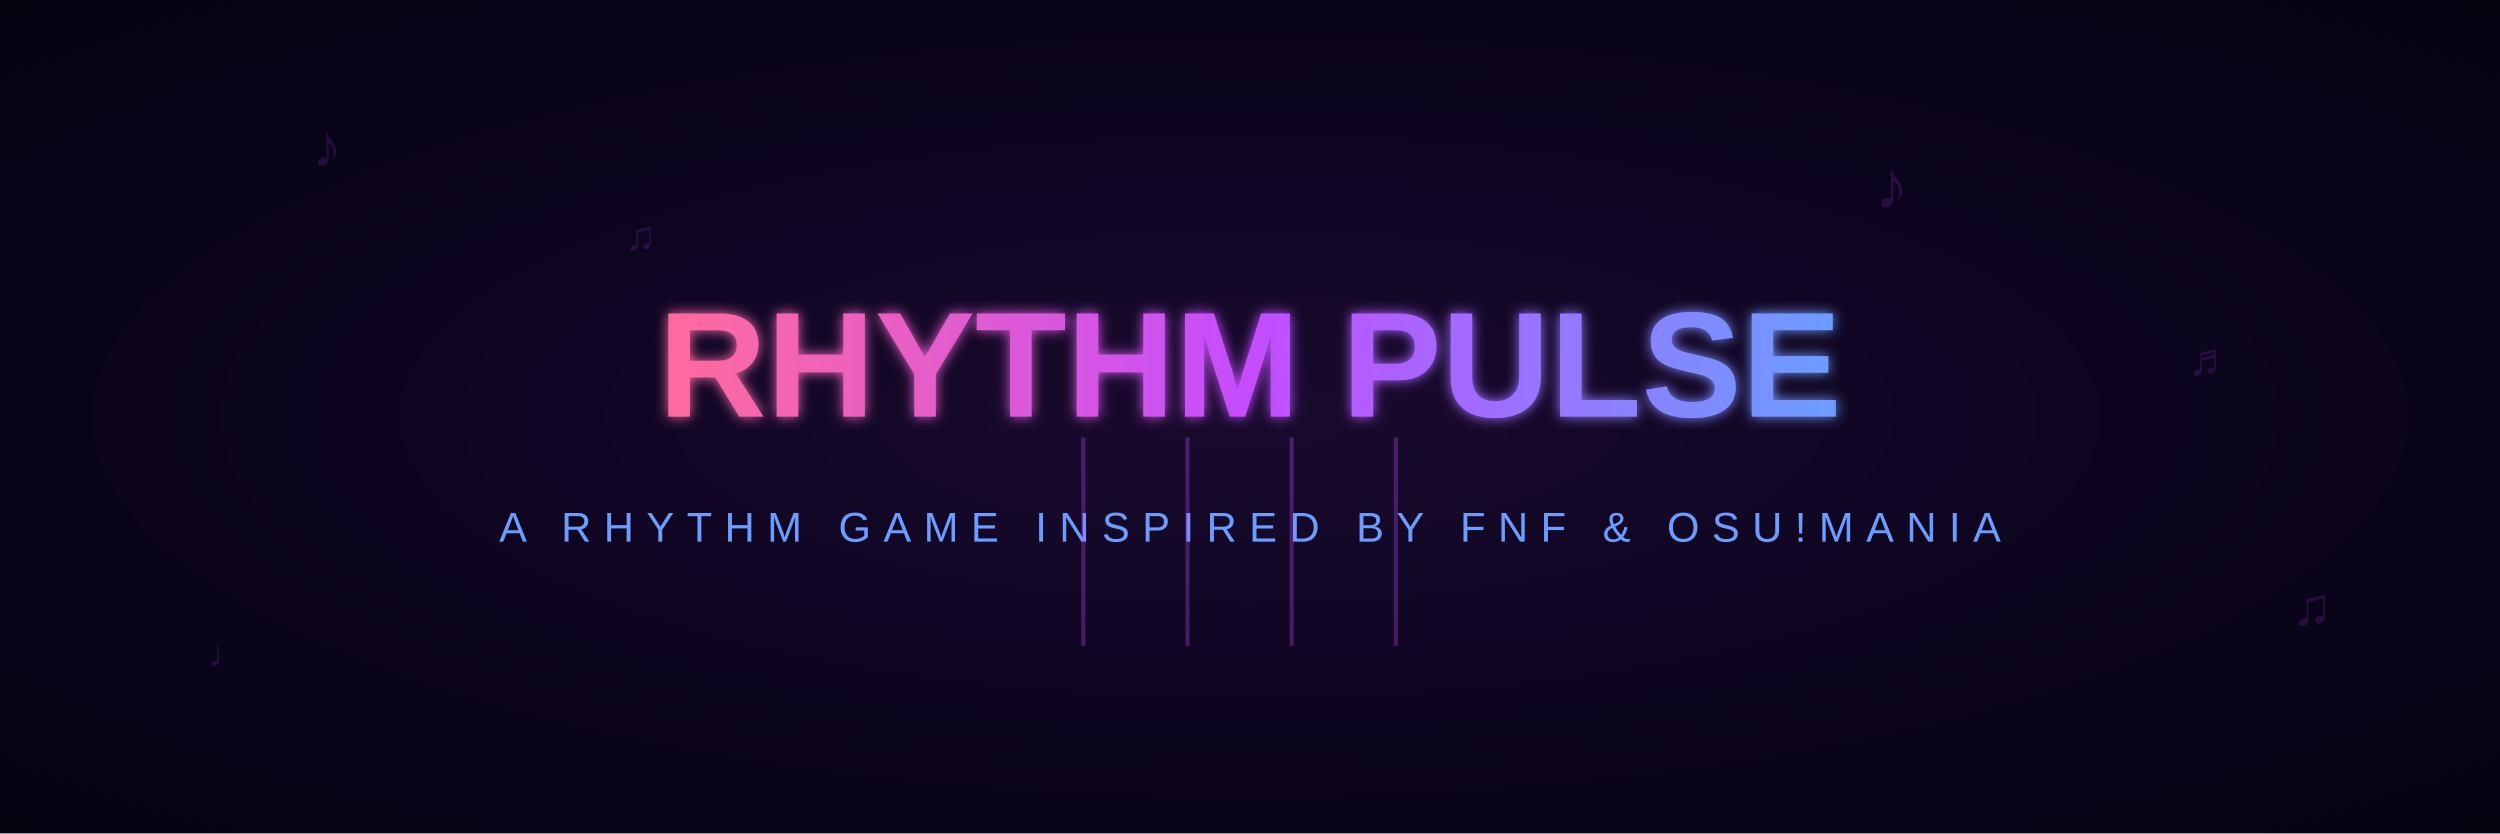
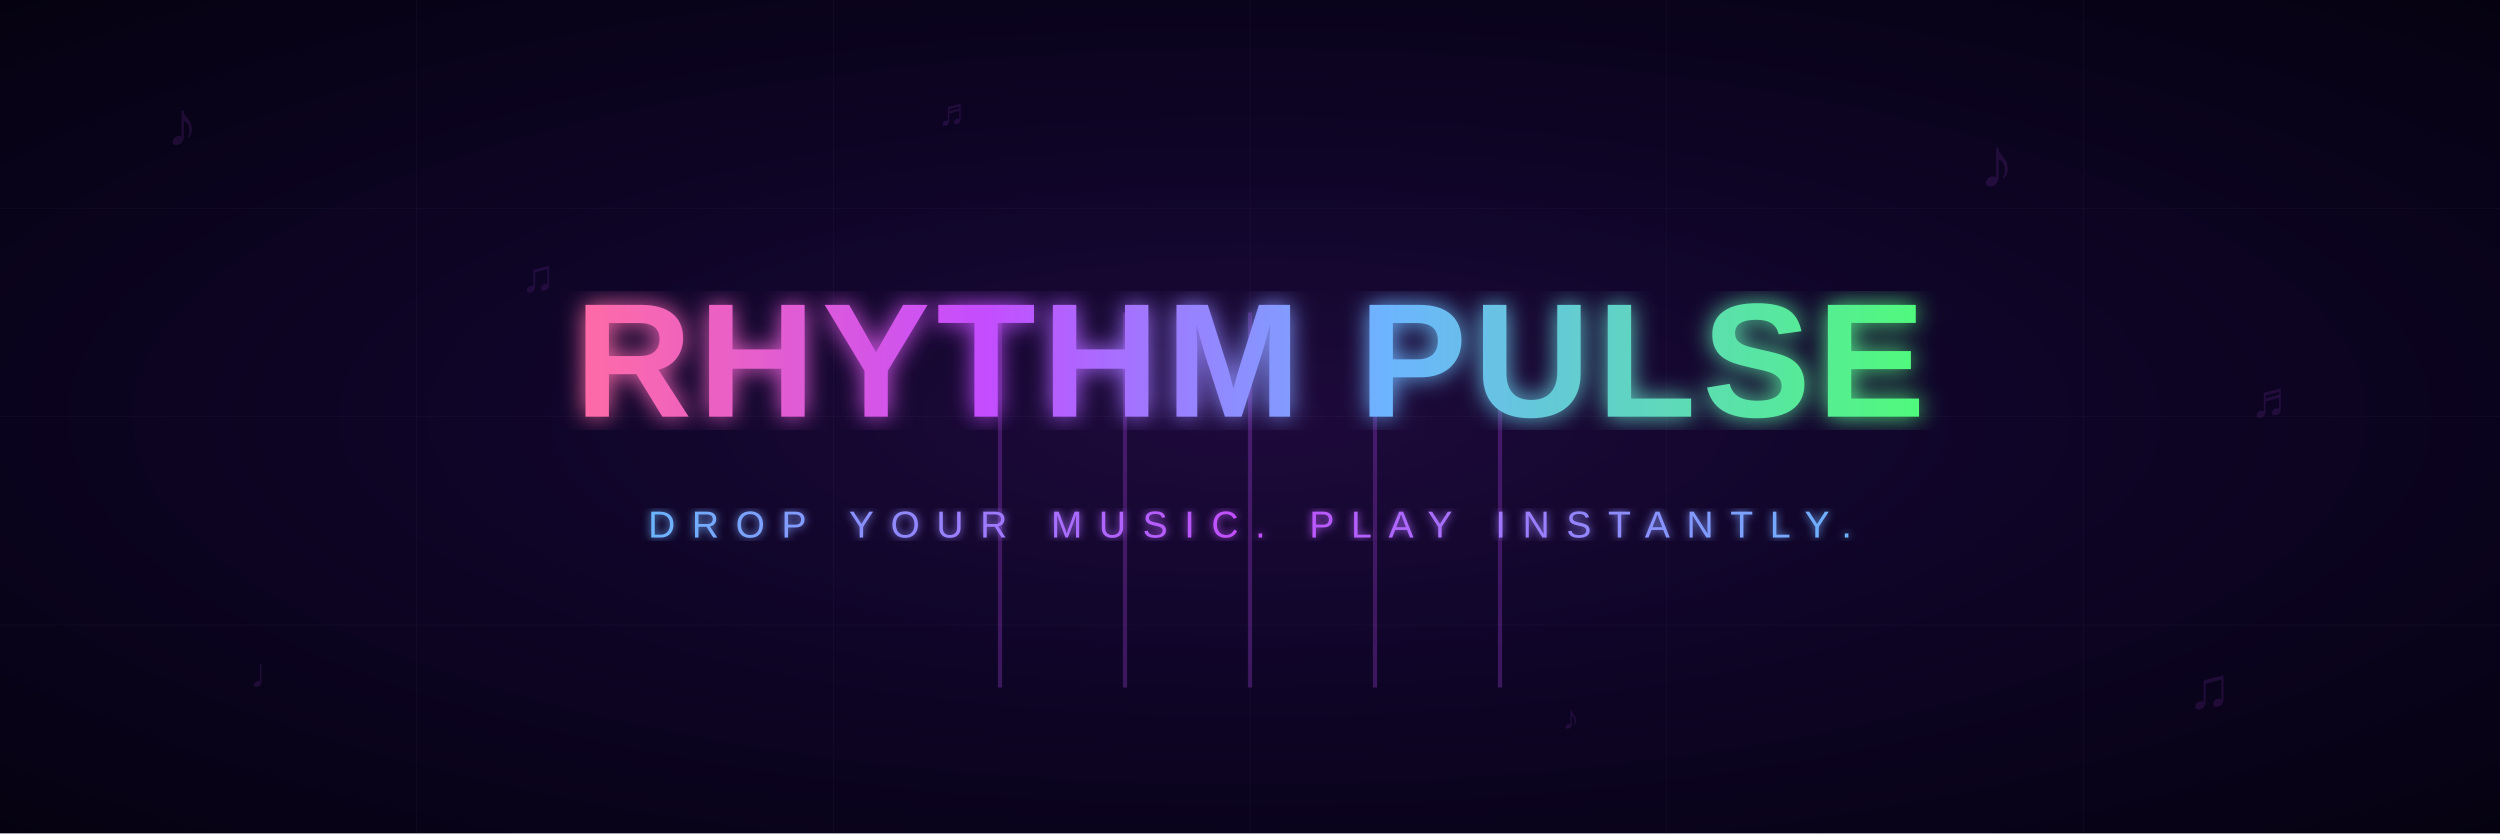
<svg xmlns="http://www.w3.org/2000/svg" width="1200" height="400" viewBox="0 0 1200 400">
  <defs>
-     <radialGradient id="bg" cx="50%" cy="50%" r="70%">
-       <stop offset="0%" stop-color="#1a0a2e" />
-       <stop offset="50%" stop-color="#0d0520" />
-       <stop offset="100%" stop-color="#050210" />
+     <radialGradient id="bg" cx="50%" cy="50%" r="75%">
+       <stop offset="0%" stop-color="#1e0a3c" />
+       <stop offset="40%" stop-color="#0f0528" />
+       <stop offset="100%" stop-color="#04010e" />
    </radialGradient>
-     <linearGradient id="title" x1="0%" y1="0%" x2="100%" y2="0%">
-       <stop offset="0%" stop-color="#ff6b9d" />
+     <linearGradient id="titleGrad" x1="0%" y1="0%" x2="100%" y2="0%">
+       <stop offset="0%" stop-color="#ff6ba6" />
+       <stop offset="30%" stop-color="#c44dff" />
+       <stop offset="60%" stop-color="#6db4ff" />
+       <stop offset="100%" stop-color="#50fa7b" />
+     </linearGradient>
+     <linearGradient id="subtitleGrad" x1="0%" y1="0%" x2="100%" y2="0%">
+       <stop offset="0%" stop-color="#6db4ff" />
      <stop offset="50%" stop-color="#c44dff" />
-       <stop offset="100%" stop-color="#6b9dff" />
+       <stop offset="100%" stop-color="#6db4ff" />
    </linearGradient>
-     <filter id="glow">
-       <feGaussianBlur stdDeviation="3" result="blur" />
+     <filter id="glowHeavy">
+       <feGaussianBlur stdDeviation="6" result="blur" />
      <feMerge>
        <feMergeNode in="blur" />
        <feMergeNode in="SourceGraphic" />
      </feMerge>
    </filter>
+     <filter id="glowLight">
+       <feGaussianBlur stdDeviation="2" result="blur" />
+       <feMerge>
+         <feMergeNode in="blur" />
+         <feMergeNode in="SourceGraphic" />
+       </feMerge>
+     </filter>
+     <filter id="shadowGlow">
+       <feGaussianBlur stdDeviation="4" result="blur" />
+       <feComponentTransfer>
+         <feFuncA type="linear" slope="0.4" />
+       </feComponentTransfer>
+       <feMerge>
+         <feMergeNode />
+         <feMergeNode in="SourceGraphic" />
+       </feMerge>
+     </filter>
  </defs>
  <rect width="1200" height="400" fill="url(#bg)" />
-   <g opacity="0.15" fill="#c44dff">
-     <text x="150" y="80" font-size="28" font-family="Arial">♪</text>
-     <text x="300" y="120" font-size="20" font-family="Arial">♫</text>
-     <text x="900" y="100" font-size="32" font-family="Arial">♪</text>
-     <text x="1050" y="180" font-size="22" font-family="Arial">♬</text>
-     <text x="100" y="320" font-size="18" font-family="Arial">♩</text>
-     <text x="1100" y="300" font-size="26" font-family="Arial">♫</text>
+   <g stroke="#ffffff" stroke-width="0.3" opacity="0.04">
+     <line x1="0" y1="100" x2="1200" y2="100" />
+     <line x1="0" y1="200" x2="1200" y2="200" />
+     <line x1="0" y1="300" x2="1200" y2="300" />
+     <line x1="200" y1="0" x2="200" y2="400" />
+     <line x1="400" y1="0" x2="400" y2="400" />
+     <line x1="600" y1="0" x2="600" y2="400" />
+     <line x1="800" y1="0" x2="800" y2="400" />
+     <line x1="1000" y1="0" x2="1000" y2="400" />
  </g>
-   <text x="600" y="200" text-anchor="middle" font-family="'Segoe UI', Arial, sans-serif" font-size="72" font-weight="900" fill="url(#title)" filter="url(#glow)">RHYTHM PULSE</text>
-   <text x="600" y="260" text-anchor="middle" font-family="'Segoe UI', Arial, sans-serif" font-size="20" fill="#6b9dff" letter-spacing="6">A RHYTHM GAME INSPIRED BY FNF &amp; OSU!MANIA</text>
-   <g transform="translate(600,310)" stroke="#c44dff" stroke-width="2" opacity="0.3">
-     <line x1="-80" y1="0" x2="-80" y2="-100" />
-     <line x1="-30" y1="0" x2="-30" y2="-100" />
-     <line x1="20" y1="0" x2="20" y2="-100" />
-     <line x1="70" y1="0" x2="70" y2="-100" />
+   <g fill="#c44dff" opacity="0.12">
+     <text x="80" y="70" font-size="30" font-family="Arial">♪</text>
+     <text x="250" y="140" font-size="22" font-family="Arial">♫</text>
+     <text x="950" y="90" font-size="34" font-family="Arial">♪</text>
+     <text x="1080" y="200" font-size="24" font-family="Arial">♬</text>
+     <text x="120" y="330" font-size="20" font-family="Arial">♩</text>
+     <text x="1050" y="340" font-size="28" font-family="Arial">♫</text>
+     <text x="450" y="60" font-size="18" font-family="Arial">♬</text>
+     <text x="750" y="350" font-size="16" font-family="Arial">♪</text>
  </g>
-   <g fill="#c44dff" opacity="0.5">
-     <rect x="-82" y="-50" width="4" height="16" rx="2">
-       <animate attributeName="y" from="-50" to="-10" dur="0.6s" repeatCount="indefinite" />
-       <animate attributeName="opacity" from="1" to="0" dur="0.6s" repeatCount="indefinite" />
+   <g transform="translate(600, 330)">
+     <line x1="-120" y1="0" x2="-120" y2="-180" stroke="#c44dff" stroke-width="2" opacity="0.25" />
+     <line x1="-60" y1="0" x2="-60" y2="-180" stroke="#c44dff" stroke-width="2" opacity="0.25" />
+     <line x1="0" y1="0" x2="0" y2="-180" stroke="#c44dff" stroke-width="2" opacity="0.25" />
+     <line x1="60" y1="0" x2="60" y2="-180" stroke="#c44dff" stroke-width="2" opacity="0.25" />
+     <line x1="120" y1="0" x2="120" y2="-180" stroke="#c44dff" stroke-width="2" opacity="0.25" />
+   </g>
+   <g>
+     <rect x="470" y="-60" width="8" height="22" rx="4" fill="#ff6ba6" opacity="0.7" filter="url(#glowLight)">
+       <animate attributeName="y" from="-60" to="-20" dur="0.7s" repeatCount="indefinite" />
+       <animate attributeName="opacity" from="0.8" to="0" dur="0.7s" repeatCount="indefinite" />
    </rect>
-     <rect x="-32" y="-70" width="4" height="16" rx="2">
-       <animate attributeName="y" from="-70" to="-10" dur="0.8s" repeatCount="indefinite" />
-       <animate attributeName="opacity" from="1" to="0" dur="0.8s" repeatCount="indefinite" />
+     <rect x="530" y="-80" width="8" height="22" rx="4" fill="#c44dff" opacity="0.7" filter="url(#glowLight)">
+       <animate attributeName="y" from="-80" to="-20" dur="0.9s" repeatCount="indefinite" />
+       <animate attributeName="opacity" from="0.8" to="0" dur="0.9s" repeatCount="indefinite" />
    </rect>
-     <rect x="18" y="-30" width="4" height="16" rx="2">
-       <animate attributeName="y" from="-30" to="-10" dur="0.5s" repeatCount="indefinite" />
-       <animate attributeName="opacity" from="1" to="0" dur="0.5s" repeatCount="indefinite" />
+     <rect x="590" y="-40" width="8" height="22" rx="4" fill="#50fa7b" opacity="0.7" filter="url(#glowLight)">
+       <animate attributeName="y" from="-40" to="-20" dur="0.5s" repeatCount="indefinite" />
+       <animate attributeName="opacity" from="0.8" to="0" dur="0.5s" repeatCount="indefinite" />
    </rect>
-     <rect x="68" y="-60" width="4" height="16" rx="2">
-       <animate attributeName="y" from="-60" to="-10" dur="0.7s" repeatCount="indefinite" />
-       <animate attributeName="opacity" from="1" to="0" dur="0.7s" repeatCount="indefinite" />
+     <rect x="650" y="-90" width="8" height="22" rx="4" fill="#6db4ff" opacity="0.7" filter="url(#glowLight)">
+       <animate attributeName="y" from="-90" to="-20" dur="1.1s" repeatCount="indefinite" />
+       <animate attributeName="opacity" from="0.8" to="0" dur="1.1s" repeatCount="indefinite" />
+     </rect>
+     <rect x="710" y="-50" width="8" height="22" rx="4" fill="#ff6ba6" opacity="0.7" filter="url(#glowLight)">
+       <animate attributeName="y" from="-50" to="-20" dur="0.6s" repeatCount="indefinite" />
+       <animate attributeName="opacity" from="0.8" to="0" dur="0.6s" repeatCount="indefinite" />
    </rect>
  </g>
+   <g>
+     <rect x="588" y="-170" width="12" height="150" rx="6" fill="#50fa7b" opacity="0.2" filter="url(#shadowGlow)">
+       <animate attributeName="y" from="-170" to="-20" dur="1.5s" repeatCount="indefinite" />
+       <animate attributeName="opacity" from="0.35" to="0" dur="1.5s" repeatCount="indefinite" />
+     </rect>
+   </g>
+   <g opacity="0.3">
+     <rect x="476" y="-22" width="50" height="8" rx="4" fill="#ff6ba6">
+       <animate attributeName="opacity" values="0.3;0.6;0" dur="1s" repeatCount="indefinite" />
+     </rect>
+     <rect x="536" y="-22" width="50" height="8" rx="4" fill="#c44dff">
+       <animate attributeName="opacity" values="0.3;0.6;0" dur="1.2s" repeatCount="indefinite" />
+     </rect>
+     <rect x="596" y="-22" width="50" height="8" rx="4" fill="#50fa7b">
+       <animate attributeName="opacity" values="0;0.6;0.3" dur="0.8s" repeatCount="indefinite" />
+     </rect>
+     <rect x="656" y="-22" width="50" height="8" rx="4" fill="#6db4ff">
+       <animate attributeName="opacity" values="0.3;0;0.6" dur="1.4s" repeatCount="indefinite" />
+     </rect>
+     <rect x="716" y="-22" width="50" height="8" rx="4" fill="#ff6ba6">
+       <animate attributeName="opacity" values="0;0.3;0.6" dur="0.9s" repeatCount="indefinite" />
+     </rect>
+   </g>
+   <text x="600" y="200" text-anchor="middle" font-family="'Segoe UI', Arial, sans-serif" font-size="78" font-weight="900" fill="url(#titleGrad)" filter="url(#glowHeavy)" letter-spacing="3">RHYTHM PULSE</text>
+   <text x="600" y="258" text-anchor="middle" font-family="'Segoe UI', Arial, sans-serif" font-size="18" fill="url(#subtitleGrad)" letter-spacing="8" filter="url(#glowLight)">DROP YOUR MUSIC. PLAY INSTANTLY.</text>
</svg>
